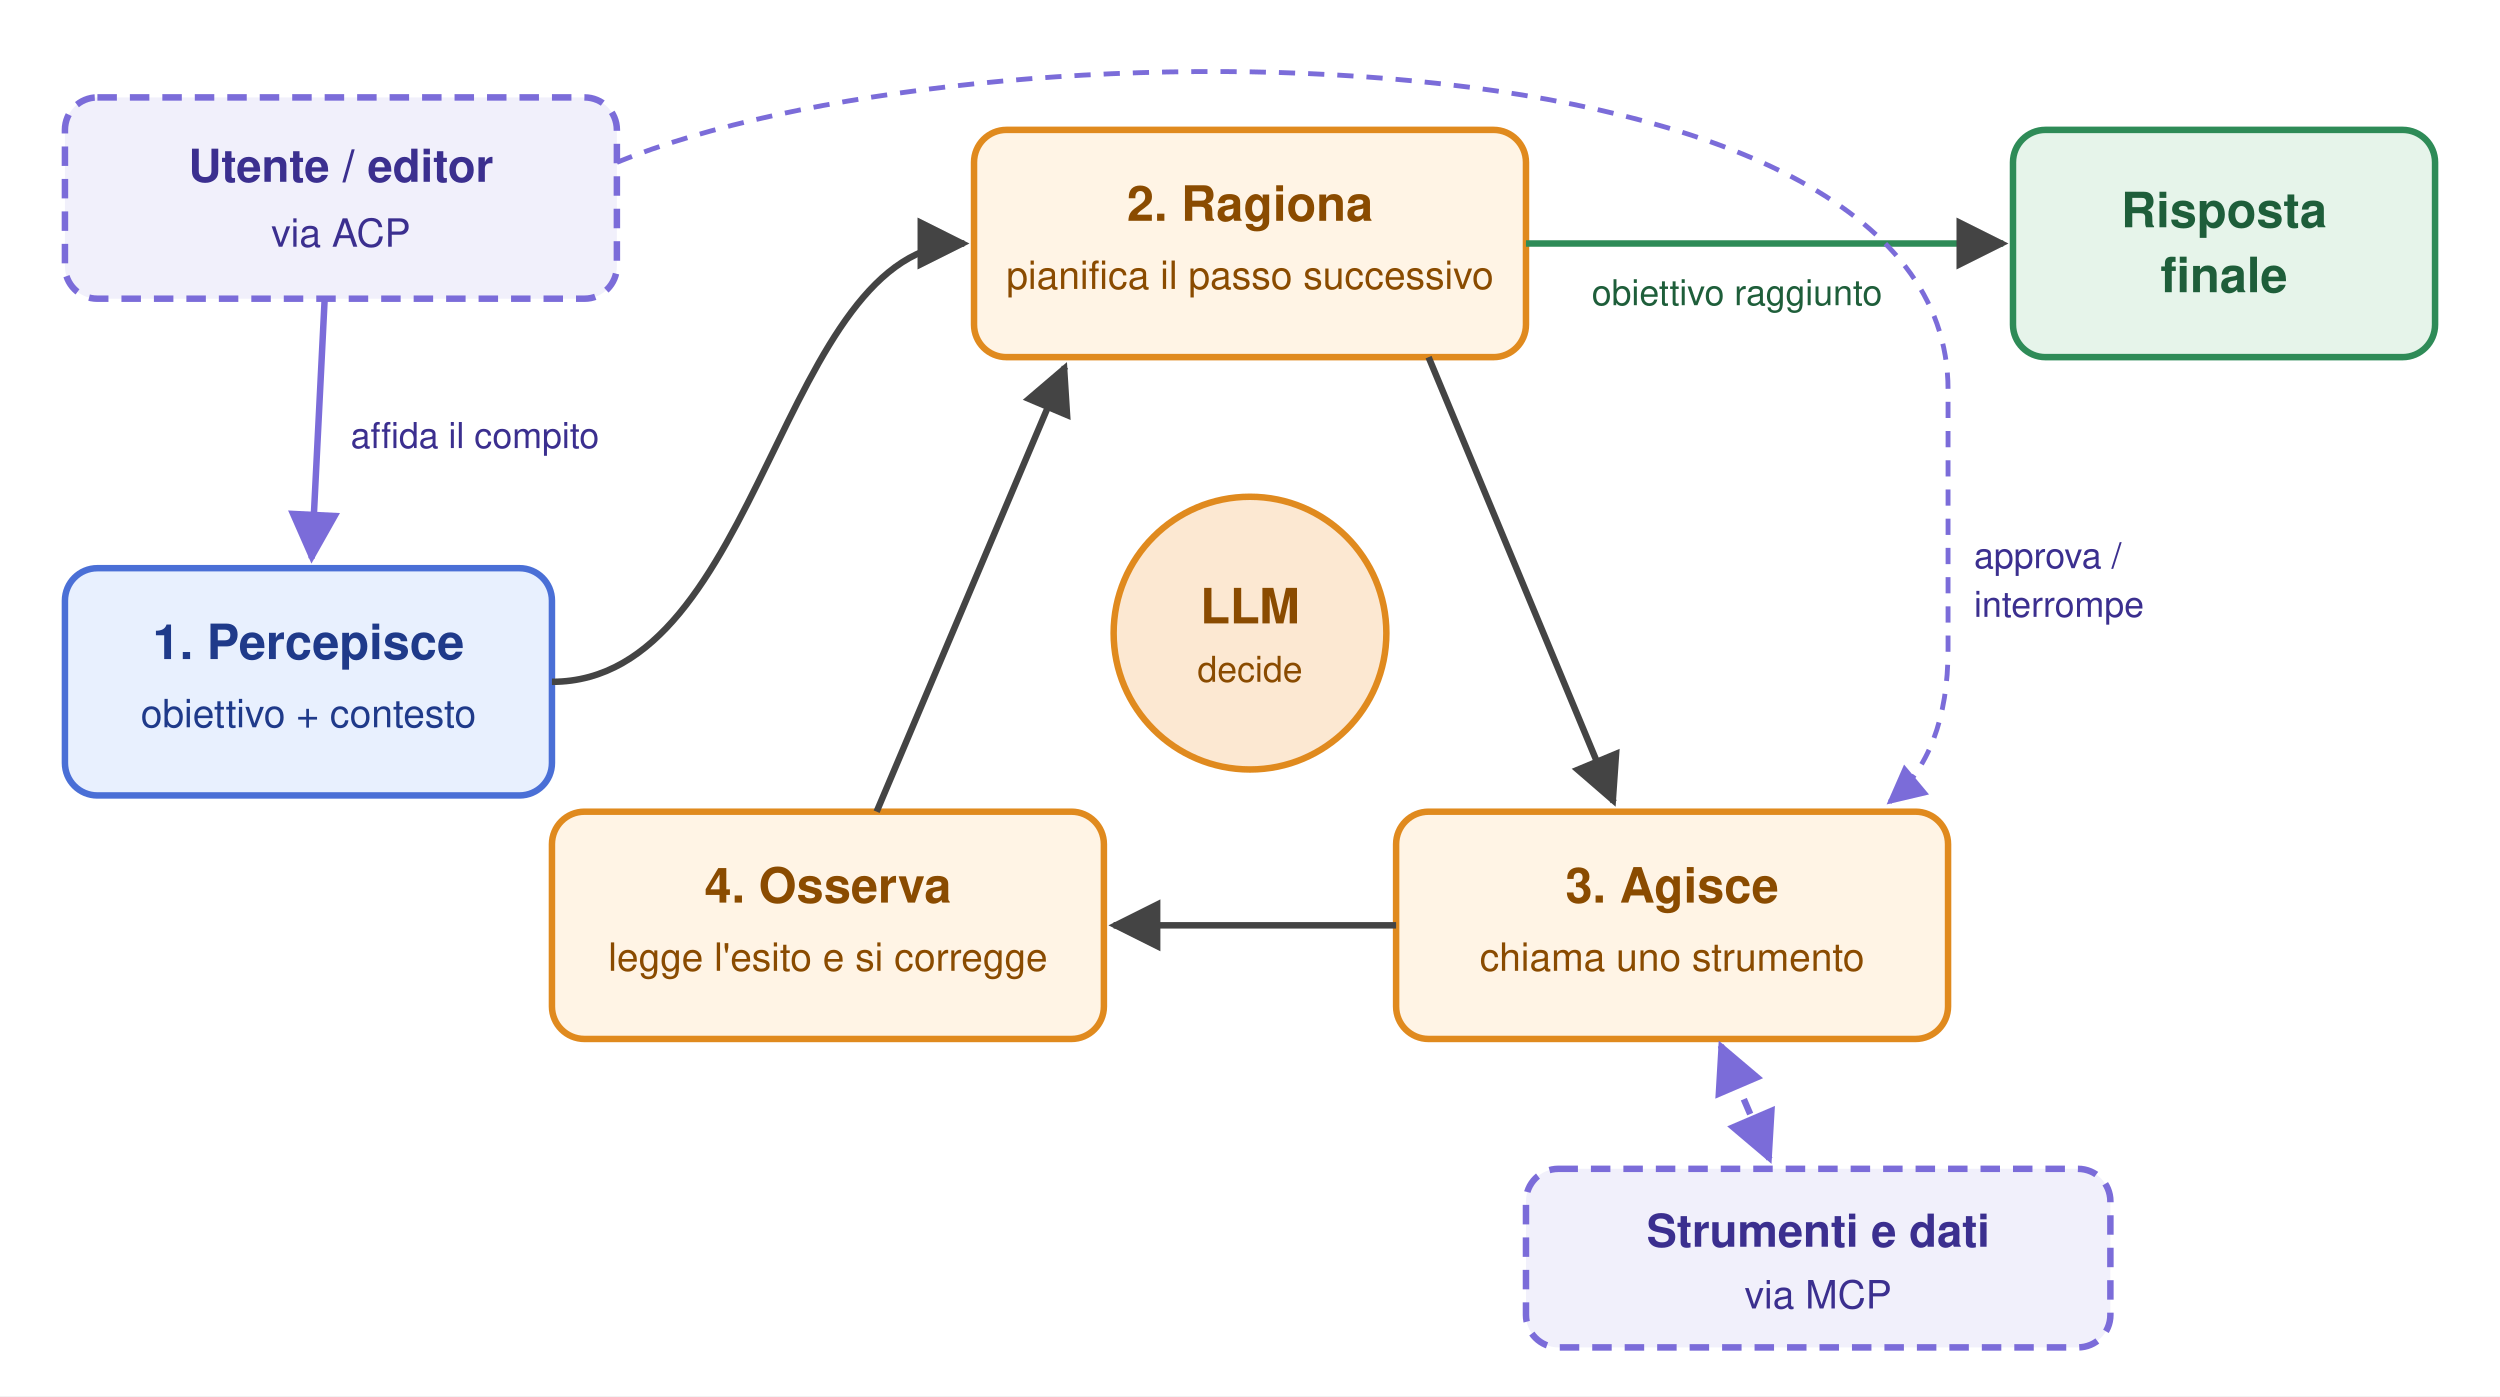
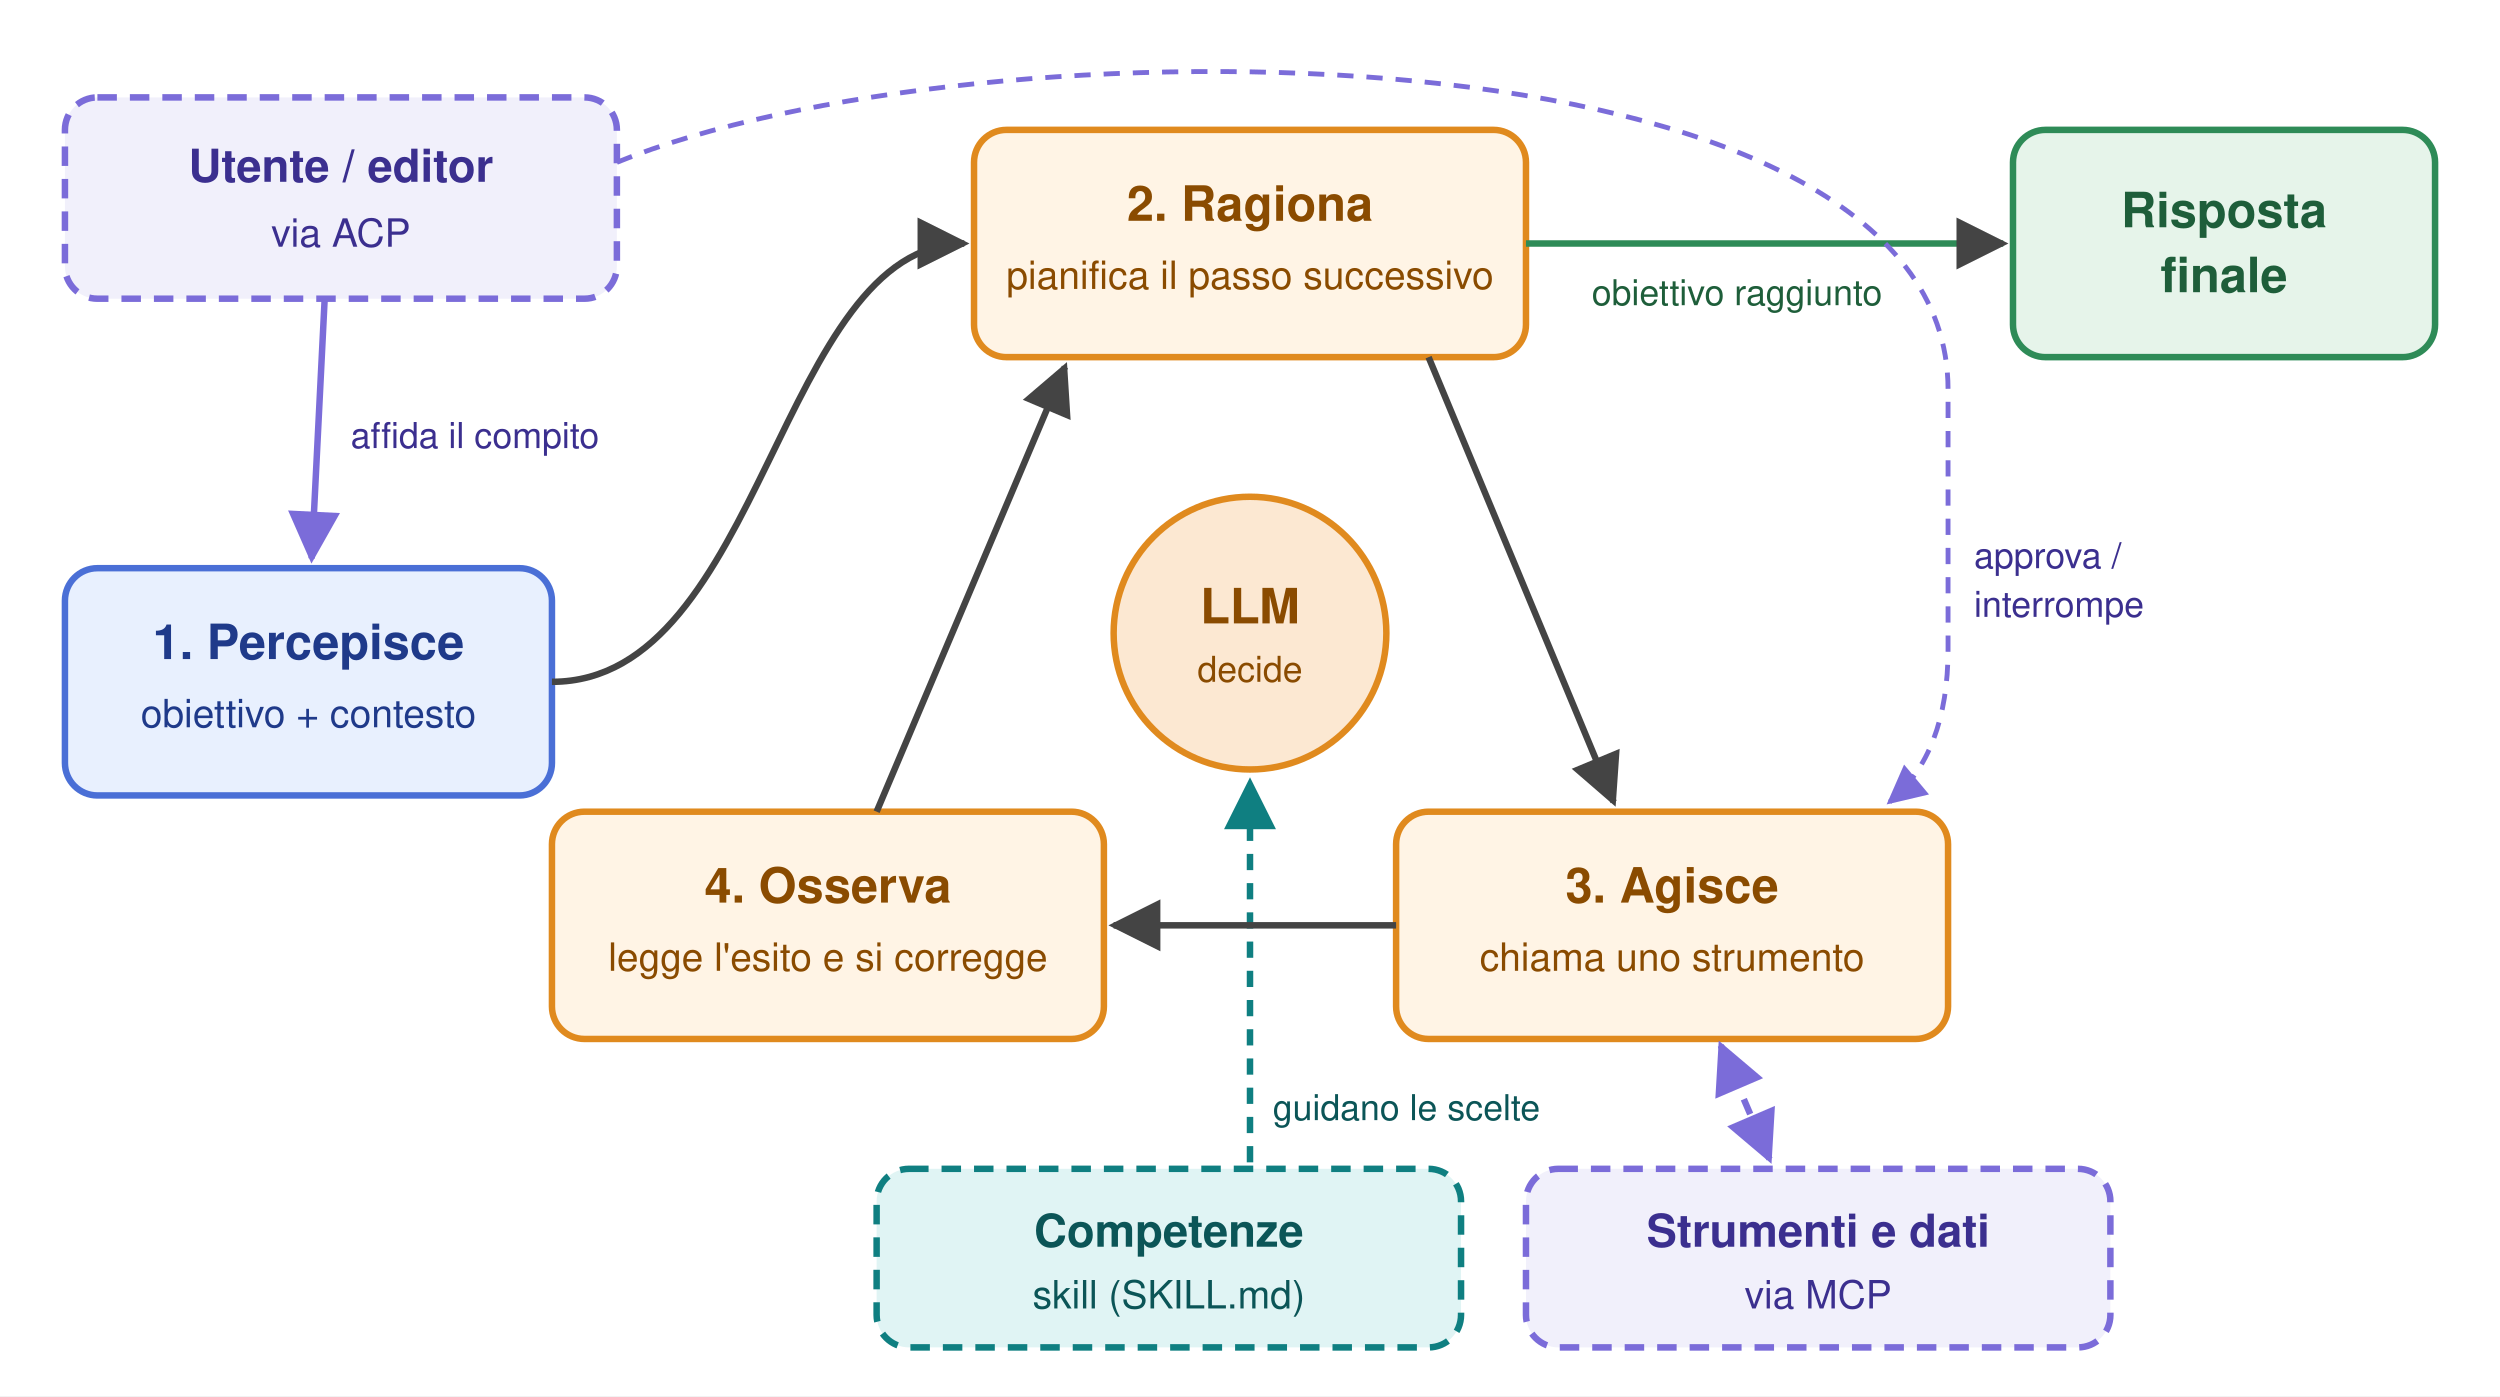
<svg xmlns="http://www.w3.org/2000/svg" viewBox="0 0 770 430" width="770" height="430" font-family="Helvetica, Arial, sans-serif">
  <defs>
    <marker id="freccia" viewBox="0 0 10 10" refX="9" refY="5" markerWidth="8" markerHeight="8" orient="auto-start-reverse">
      <path d="M0,0 L10,5 L0,10 z" fill="#444" />
    </marker>
    <marker id="frecciaViola" viewBox="0 0 10 10" refX="9" refY="5" markerWidth="8" markerHeight="8" orient="auto-start-reverse">
      <path d="M0,0 L10,5 L0,10 z" fill="#7B6CD9" />
+     </marker>
+     <marker id="frecciaVerde" viewBox="0 0 10 10" refX="9" refY="5" markerWidth="8" markerHeight="8" orient="auto-start-reverse">
+       <path d="M0,0 L10,5 L0,10 z" fill="#0F7F81" />
    </marker>
  </defs>
  <rect x="0" y="0" width="770" height="430" fill="#FFFFFF" />
  <rect x="20" y="30" width="170" height="62" rx="10" fill="#F1F0FB" stroke="#7B6CD9" stroke-width="2" stroke-dasharray="6 4" />
  <text x="105" y="56" text-anchor="middle" font-size="14" font-weight="bold" fill="#3B2F8F">Utente / editor</text>
  <text x="105" y="76" text-anchor="middle" font-size="12" fill="#3B2F8F">via ACP</text>
  <rect x="20" y="175" width="150" height="70" rx="10" fill="#E8F0FE" stroke="#4A6FD6" stroke-width="2" />
  <text x="95" y="203" text-anchor="middle" font-size="15" font-weight="bold" fill="#1F3A8A">1. Percepisce</text>
  <text x="95" y="224" text-anchor="middle" font-size="12" fill="#1F3A8A">obiettivo + contesto</text>
  <rect x="300" y="40" width="170" height="70" rx="10" fill="#FFF4E5" stroke="#E08A1E" stroke-width="2" />
  <text x="385" y="68" text-anchor="middle" font-size="15" font-weight="bold" fill="#8A4B00">2. Ragiona</text>
  <text x="385" y="89" text-anchor="middle" font-size="12" fill="#8A4B00">pianifica il passo successivo</text>
  <rect x="430" y="250" width="170" height="70" rx="10" fill="#FFF4E5" stroke="#E08A1E" stroke-width="2" />
  <text x="515" y="278" text-anchor="middle" font-size="15" font-weight="bold" fill="#8A4B00">3. Agisce</text>
  <text x="515" y="299" text-anchor="middle" font-size="12" fill="#8A4B00">chiama uno strumento</text>
  <rect x="170" y="250" width="170" height="70" rx="10" fill="#FFF4E5" stroke="#E08A1E" stroke-width="2" />
  <text x="255" y="278" text-anchor="middle" font-size="15" font-weight="bold" fill="#8A4B00">4. Osserva</text>
  <text x="255" y="299" text-anchor="middle" font-size="12" fill="#8A4B00">legge l'esito e si corregge</text>
  <circle cx="385" cy="195" r="42" fill="#FCE8D2" stroke="#E08A1E" stroke-width="2" />
  <text x="385" y="192" text-anchor="middle" font-size="15" font-weight="bold" fill="#8A4B00">LLM</text>
  <text x="385" y="210" text-anchor="middle" font-size="11" fill="#8A4B00">decide</text>
  <rect x="620" y="40" width="130" height="70" rx="10" fill="#E6F4EA" stroke="#2E8B57" stroke-width="2" />
  <text x="685" y="70" text-anchor="middle" font-size="15" font-weight="bold" fill="#1E5E3A">Risposta</text>
  <text x="685" y="90" text-anchor="middle" font-size="15" font-weight="bold" fill="#1E5E3A">finale</text>
  <rect x="470" y="360" width="180" height="55" rx="10" fill="#F1F0FB" stroke="#7B6CD9" stroke-width="2" stroke-dasharray="6 4" />
  <text x="560" y="384" text-anchor="middle" font-size="14" font-weight="bold" fill="#3B2F8F">Strumenti e dati</text>
  <text x="560" y="403" text-anchor="middle" font-size="12" fill="#3B2F8F">via MCP</text>
+   <rect x="270" y="360" width="180" height="55" rx="10" fill="#E0F4F4" stroke="#0F7F81" stroke-width="2" stroke-dasharray="6 4" />
+   <text x="360" y="384" text-anchor="middle" font-size="14" font-weight="bold" fill="#0B5557">Competenze</text>
+   <text x="360" y="403" text-anchor="middle" font-size="12" fill="#0B5557">skill (SKILL.md)</text>
+   <line x1="385" y1="358" x2="385" y2="241" stroke="#0F7F81" stroke-width="2" stroke-dasharray="5 4" marker-end="url(#frecciaVerde)" />
+   <text x="392" y="345" font-size="11" fill="#0B5557">guidano le scelte</text>
  <line x1="100" y1="92" x2="96" y2="172" stroke="#7B6CD9" stroke-width="2" marker-end="url(#frecciaViola)" />
  <text x="108" y="138" font-size="11" fill="#3B2F8F">affida il compito</text>
  <path d="M170,210 C235,210 240,75 297,75" fill="none" stroke="#444" stroke-width="2" marker-end="url(#freccia)" />
  <line x1="440" y1="110" x2="497" y2="247" stroke="#444" stroke-width="2" marker-end="url(#freccia)" />
  <line x1="430" y1="285" x2="343" y2="285" stroke="#444" stroke-width="2" marker-end="url(#freccia)" />
  <line x1="270" y1="250" x2="328" y2="113" stroke="#444" stroke-width="2" marker-end="url(#freccia)" />
  <line x1="470" y1="75" x2="617" y2="75" stroke="#2E8B57" stroke-width="2" marker-end="url(#freccia)" />
  <text x="535" y="94" text-anchor="middle" font-size="11" fill="#1E5E3A">obiettivo raggiunto</text>
  <line x1="530" y1="322" x2="545" y2="357" stroke="#7B6CD9" stroke-width="2" stroke-dasharray="5 4" marker-start="url(#frecciaViola)" marker-end="url(#frecciaViola)" />
  <path d="M190,50 C300,5 600,5 600,120 L600,200 Q600,232 582,247" fill="none" stroke="#7B6CD9" stroke-width="1.5" stroke-dasharray="5 4" marker-end="url(#frecciaViola)" />
  <text x="608" y="175" font-size="11" fill="#3B2F8F">approva /</text>
  <text x="608" y="190" font-size="11" fill="#3B2F8F">interrompe</text>
</svg>
